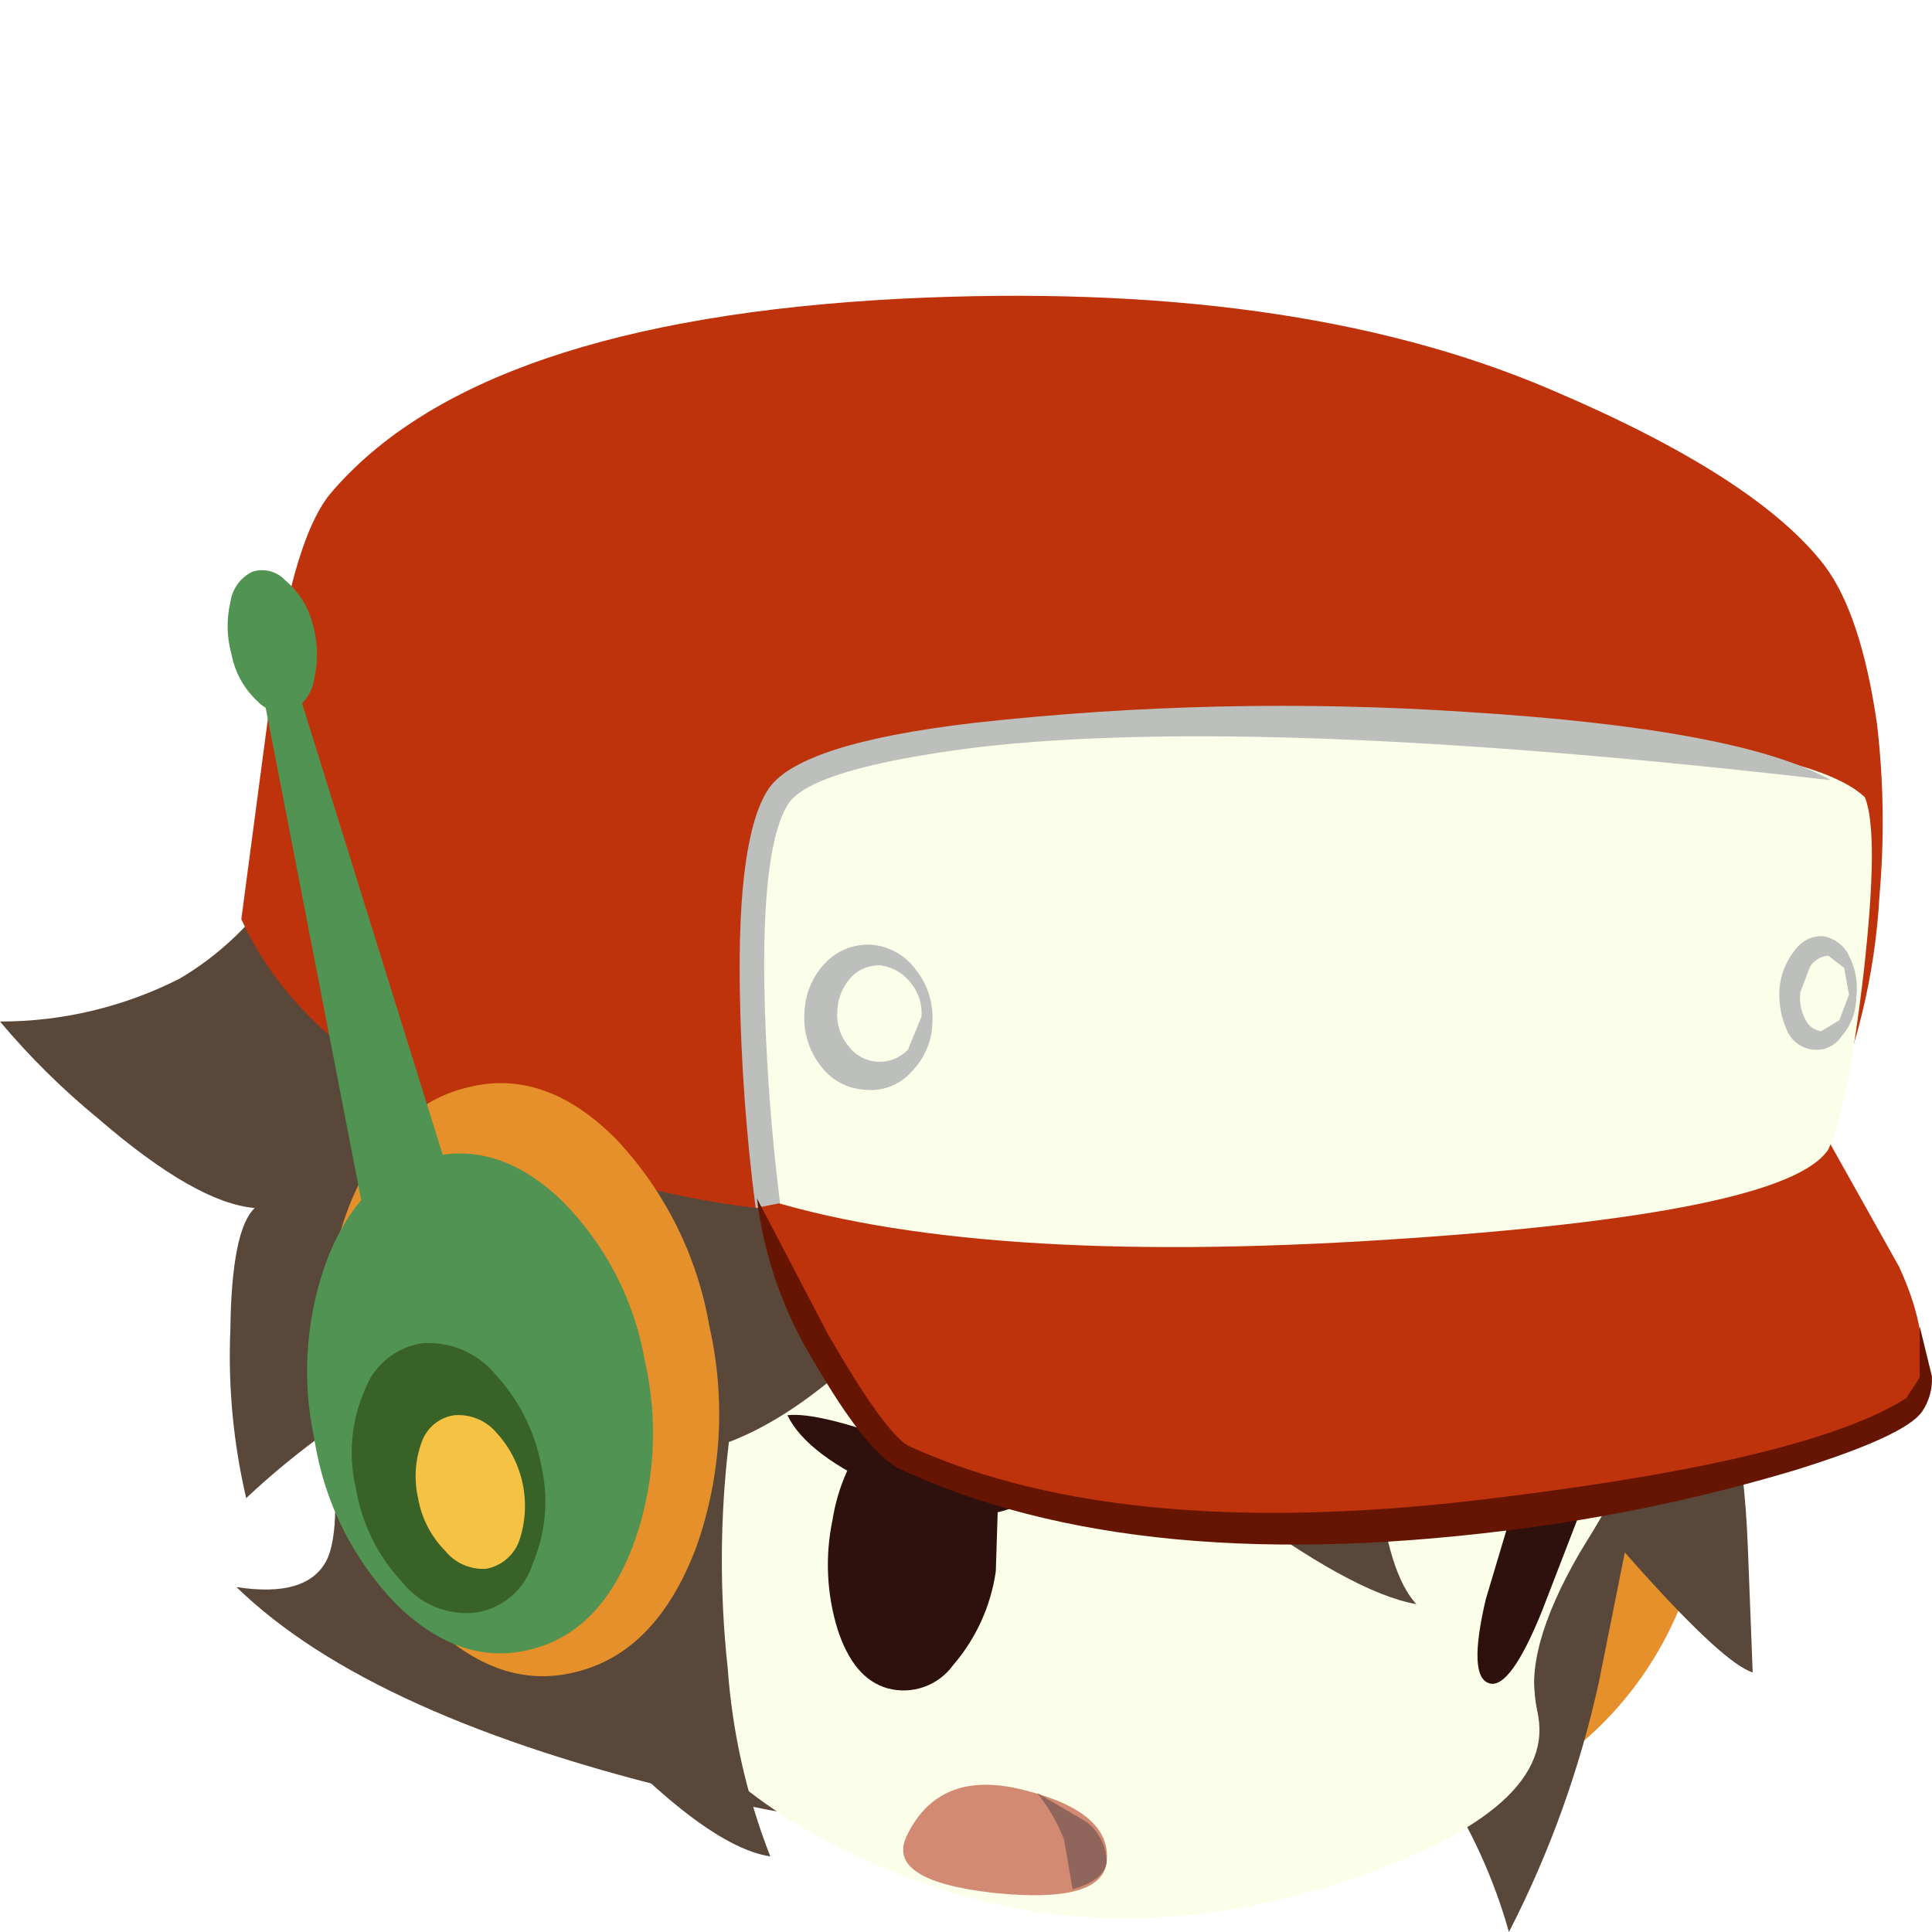
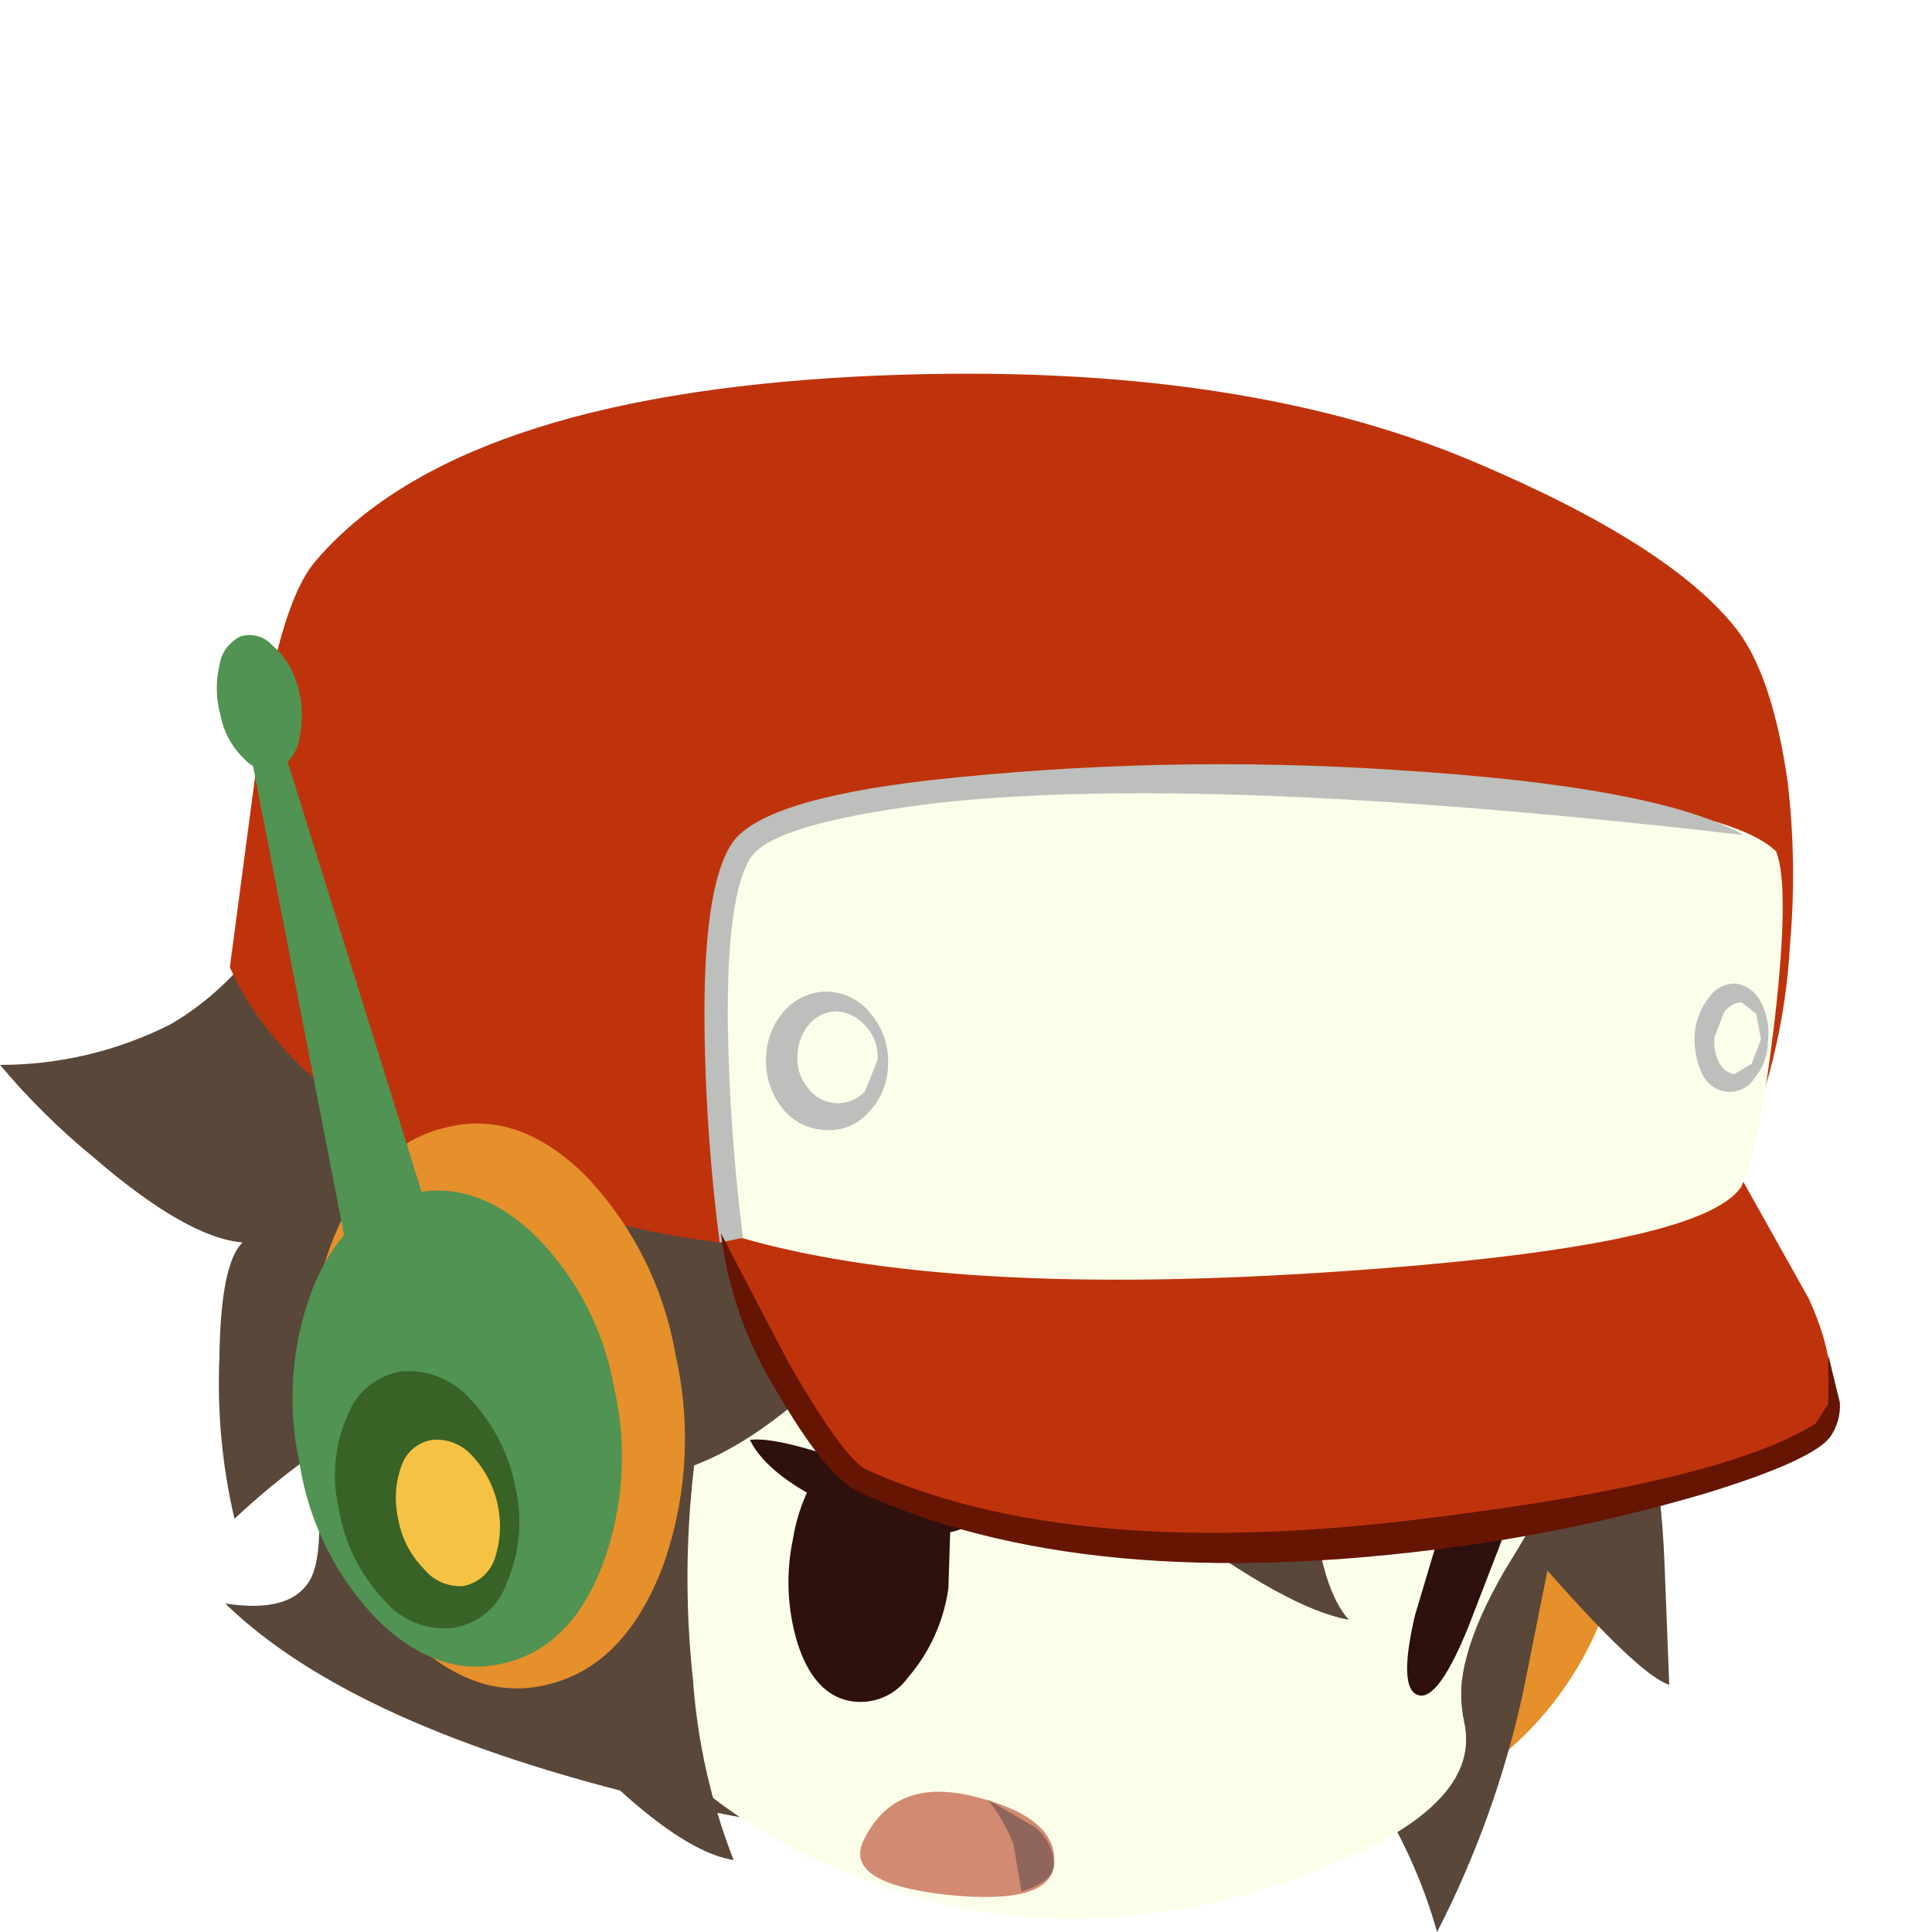
- <svg xmlns="http://www.w3.org/2000/svg" xmlns:xlink="http://www.w3.org/1999/xlink" id="Layer_1" data-name="Layer 1" viewBox="0 0 100 100">
+ <svg xmlns="http://www.w3.org/2000/svg" xmlns:xlink="http://www.w3.org/1999/xlink" id="Layer_1" data-name="Layer 1" viewBox="0 0 105 105">
  <defs>
-     <radialGradient id="radial-gradient" cx="-288.562" cy="843.865" r="1033.625" gradientTransform="matrix(-0.009, 0, 0, 0.009, -375.7626, -75.75731)" gradientUnits="userSpaceOnUse">
+     <radialGradient id="radial-gradient" cx="-288.562" cy="-70.865" r="1033.625" gradientTransform="translate(-1013.451 -399.7973) rotate(180) scale(0.009)" gradientUnits="userSpaceOnUse">
      <stop offset="0" stop-color="#fae0c7" />
      <stop offset="1" stop-color="#fbfee9" />
    </radialGradient>
-     <radialGradient id="radial-gradient-2" cx="-288.562" cy="843.865" r="1033.625" gradientTransform="matrix(-0.009, 0, 0, 0.009, -407.0626, -82.15731)" xlink:href="#radial-gradient" />
+     <radialGradient id="radial-gradient-2" cx="-288.562" cy="-70.865" r="1033.625" gradientTransform="translate(-1044.751 -406.1973) rotate(180) scale(0.009)" xlink:href="#radial-gradient" />
  </defs>
-   <path d="M64.286,85.553a18.791,18.791,0,0,1,1.136-12.365,17.537,17.537,0,0,1,7.823-9.085q5.11-2.776,9.526-.505,4.164,2.145,5.426,7.571A18.948,18.948,0,0,1,87.25,82.399a18.367,18.367,0,0,1-7.066,9.085q-4.795,3.217-9.337,1.64-4.921-1.64-6.561-7.571" fill="#e5902a" fill-rule="evenodd" />
-   <path d="M89.584,72.368a49.773,49.773,0,0,1,.883,7.697l.252,6.498q-1.451-.442-5.867-5.362-4.668-5.173-4.479-7.066l9.211-1.766" fill="#594739" fill-rule="evenodd" />
-   <path d="M12.239,82.146q3.659.568,4.668-1.388.631-1.262.379-4.858a16.462,16.462,0,0,1,.189-5.552,4.804,4.804,0,0,1,4.101-3.407L53.624,71.232,85.105,75.333,82.771,87.004A53.202,53.202,0,0,1,78.102,100a27.968,27.968,0,0,0-3.533-7.76q-18.106,5.426-38.61.631Q19.179,88.897,12.239,82.146" fill="#594739" fill-rule="evenodd" />
-   <path d="M33.499,61.769l2.713-7.129L88.953,65.365l-1.451,4.353a100.038,100.038,0,0,1-5.741,10.662q-2.965,5.11-2.208,8.138,1.262,5.11-9.905,8.832-11.608,3.848-22.018.063Q37.095,93.628,32.869,85.931q-3.785-6.94-2.145-16.213a41.21,41.21,0,0,1,2.776-7.949" fill="#fbfee9" fill-rule="evenodd" />
-   <path d="M80.058,82.84h.379a8.544,8.544,0,0,0-.883,5.678q.442,2.019-1.703,4.227a18.027,18.027,0,0,1-5.93,3.785,8.632,8.632,0,0,1-1.136-4.416A9.262,9.262,0,0,1,80.058,82.84" fill-rule="evenodd" fill="url(#radial-gradient)" />
-   <path d="M40.565,74.765a9.274,9.274,0,1,1,0,18.548l-1.009-.063a20.831,20.831,0,0,1-8.138-10.788,8.77,8.77,0,0,1,3.091-5.489A9.195,9.195,0,0,1,40.565,74.765" fill-rule="evenodd" fill="url(#radial-gradient-2)" />
-   <path d="M78.355,77.919l3.911-.883L79.806,83.408q-1.64,4.038-2.713,3.722-1.136-.315-.189-4.353l1.451-4.858" fill="#2e100d" fill-rule="evenodd" />
-   <path d="M5.11,57.921A38.687,38.687,0,0,1,0,52.874a20.465,20.465,0,0,0,9.274-2.208q6.183-3.596,9.274-13.501L53.814,56.154q-.442,4.29-5.993,10.536-5.426,6.183-10.094,7.949A51.464,51.464,0,0,0,37.663,86.31a33.318,33.318,0,0,0,2.208,9.779q-3.722-.568-10.662-8.391-7.76-8.769-8.201-16.15a18.467,18.467,0,0,0-4.038,2.523,41.534,41.534,0,0,0-4.227,3.47,32.244,32.244,0,0,1-.82-8.706q.063-5.173,1.262-6.309-3.028-.252-8.075-4.605" fill="#594739" fill-rule="evenodd" />
-   <path d="M44.729,74.576l6.94,2.776-.126,3.975a9.483,9.483,0,0,1-2.208,4.858,3.167,3.167,0,0,1-3.407,1.199q-1.766-.505-2.587-3.091a11.341,11.341,0,0,1-.252-5.615A9.962,9.962,0,0,1,44.729,74.576" fill="#2e100d" fill-rule="evenodd" />
-   <path d="M52.363,78.046q-2.145.946-6.435-.883-4.164-1.83-5.173-3.911,1.577-.189,5.993,1.451,4.732,1.766,5.615,3.344" fill="#2e100d" fill-rule="evenodd" />
-   <path d="M63.655,77.73q-5.993-4.542-6.498-6.246,12.554.252,13.69,0l.505,5.299q.505,4.668,1.956,6.246-3.28-.568-9.652-5.299" fill="#594739" fill-rule="evenodd" />
-   <path d="M46.748,75.396q-1.64-.946-4.227-5.552a38.393,38.393,0,0,1-4.038-10.473l55.706-1.136,4.101,7.318q1.956,4.227.757,7.129-.694.946-6.435,2.46a111.665,111.665,0,0,1-13.816,2.713Q58.104,80.569,46.748,75.396" fill="#bf330c" fill-rule="evenodd" />
-   <path d="M12.491,47.574l1.388-10.473q1.136-9.022,3.217-11.545,7.571-8.958,29.525-10.094,20.251-1.009,33.563,4.668Q90.909,24.674,94.442,29.279q1.893,2.523,2.713,8.201a43.749,43.749,0,0,1,.126,8.895,33.548,33.548,0,0,1-2.965,12.05q-1.262,2.587-21.134,4.164Q52.867,64.229,39.114,62.526a47.935,47.935,0,0,1-14.51-4.164q-9.148-4.227-12.113-10.788" fill="#bf330c" fill-rule="evenodd" />
-   <path d="M96.524,41.266q.757,1.83-.063,9.085-.82,7.003-1.83,9.148-2.208,3.344-22.838,4.668-21.513,1.388-32.742-2.271a74.227,74.227,0,0,1-.442-11.166q.189-7.129,1.703-9.463,2.713-4.227,27.822-3.911,24.73.379,28.389,3.911" fill="#fbfee9" fill-rule="evenodd" />
-   <path d="M75.894,36.849q14.195.883,18.863,3.533Q65.296,36.976,50.596,38.679q-8.517,1.072-9.779,2.902-1.325,2.019-1.262,9.085a107.394,107.394,0,0,0,.82,11.608l-1.262.252a99.842,99.842,0,0,1-.82-11.293q-.126-7.886,1.451-10.346,1.514-2.397,10.662-3.47a144.543,144.543,0,0,1,25.487-.568" fill="#bcbfbb" fill-rule="evenodd" />
-   <path d="M48.262,52.874a3.725,3.725,0,0,1-1.072,2.587,2.805,2.805,0,0,1-2.397.946,3.061,3.061,0,0,1-2.334-1.262,4.012,4.012,0,0,1-.82-2.713,3.888,3.888,0,0,1,1.072-2.587,3.064,3.064,0,0,1,2.397-.946,3.134,3.134,0,0,1,2.271,1.262,3.981,3.981,0,0,1,.883,2.713" fill="#bcbfbb" fill-rule="evenodd" />
-   <path d="M47.694,52.621l-.694,1.703a2.014,2.014,0,0,1-3.091-.189,2.519,2.519,0,0,1-.568-1.83,2.703,2.703,0,0,1,.694-1.703,1.961,1.961,0,0,1,1.577-.631,2.368,2.368,0,0,1,1.514.883,2.425,2.425,0,0,1,.568,1.766" fill="#fbfee9" fill-rule="evenodd" />
-   <path d="M96.082,51.612a3.113,3.113,0,0,1-.757,2.019,1.554,1.554,0,0,1-1.514.694,1.654,1.654,0,0,1-1.325-1.009,4.447,4.447,0,0,1-.379-2.145,3.631,3.631,0,0,1,.82-2.019,1.673,1.673,0,0,1,1.451-.694,1.841,1.841,0,0,1,1.325,1.009,3.646,3.646,0,0,1,.379,2.145" fill="#bcbfbb" fill-rule="evenodd" />
-   <path d="M95.704,51.486,95.199,52.811l-.946.568a1.098,1.098,0,0,1-.82-.631,2.426,2.426,0,0,1-.252-1.388l.505-1.325a1.225,1.225,0,0,1,.946-.568l.82.631.252,1.388" fill="#fbfee9" fill-rule="evenodd" />
-   <path d="M42.836,69.024q2.902,5.047,4.164,5.804Q58.293,80.001,77.85,77.478,93.685,75.522,98.669,72.368l.694-1.073V68.646l.631,2.587a2.958,2.958,0,0,1-.505,1.83q-.883,1.262-6.561,3.028a90.659,90.659,0,0,1-13.69,2.965Q58.861,81.831,46.432,75.964q-1.703-1.009-4.227-5.362a21.11,21.11,0,0,1-3.028-8.58L42.836,69.024" fill="#661503" fill-rule="evenodd" />
-   <path d="M57.283,96.341q-.189,2.208-5.804,1.64-5.678-.631-4.542-2.965,1.703-3.533,6.183-2.334,4.416,1.136,4.164,3.659" fill="#d28a72" fill-rule="evenodd" />
-   <path d="M24.226,56.28Q28.2,55.271,31.859,58.93a18.689,18.689,0,0,1,4.858,9.715,20.601,20.601,0,0,1-.694,11.482q-2.019,5.299-6.056,6.372-4.101,1.136-7.886-2.65a18.526,18.526,0,0,1-4.921-10.157,20.055,20.055,0,0,1,.946-11.356q2.082-5.11,6.119-6.056" fill="#e5902a" fill-rule="evenodd" />
-   <path d="M13.059,33.064l1.262-.883L24.478,64.797l-4.479,4.038-6.94-35.771" fill="#509352" fill-rule="evenodd" />
-   <path d="M11.987,33.884a5.419,5.419,0,0,1-.063-2.713,2.057,2.057,0,0,1,1.136-1.577,1.631,1.631,0,0,1,1.703.442,4.344,4.344,0,0,1,1.388,2.145,5.708,5.708,0,0,1,.126,2.902A2.305,2.305,0,0,1,15.141,36.786a1.793,1.793,0,0,1-1.83-.505,4.433,4.433,0,0,1-1.325-2.397" fill="#509352" fill-rule="evenodd" />
-   <path d="M16.277,74.513a16.582,16.582,0,0,1,.757-9.589q1.766-4.227,5.299-5.047t6.75,2.271A15.47,15.47,0,0,1,33.373,70.412a16.851,16.851,0,0,1-.631,9.652q-1.703,4.416-5.236,5.299-3.596.946-6.94-2.271a15.726,15.726,0,0,1-4.29-8.58" fill="#509352" fill-rule="evenodd" />
-   <path d="M18.422,77.036a8.016,8.016,0,0,1,.442-5.047,3.769,3.769,0,0,1,2.965-2.46,4.487,4.487,0,0,1,3.785,1.577,9.564,9.564,0,0,1,2.397,4.732,8.246,8.246,0,0,1-.442,5.11,3.663,3.663,0,0,1-2.965,2.523,4.262,4.262,0,0,1-3.785-1.577,9.324,9.324,0,0,1-2.397-4.858" fill="#396226" fill-rule="evenodd" />
-   <path d="M21.639,77.541a5.107,5.107,0,0,1,.189-2.902,2.097,2.097,0,0,1,1.703-1.388,2.577,2.577,0,0,1,2.145.883,5.602,5.602,0,0,1,1.199,5.615,2.255,2.255,0,0,1-1.703,1.451,2.525,2.525,0,0,1-2.145-.946A5.092,5.092,0,0,1,21.639,77.541" fill="#f6c244" fill-rule="evenodd" />
-   <path d="M53.687,92.808l2.587,1.514a2.73,2.73,0,0,1,1.009,2.019q-.063.946-1.766,1.451l-.442-2.587A9.442,9.442,0,0,0,53.687,92.808" fill="#90655b" fill-rule="evenodd" />
+   <path d="M64.286,90.553a18.791,18.791,0,0,1,1.136-12.365,17.537,17.537,0,0,1,7.823-9.085q5.11-2.776,9.526-.505,4.164,2.145,5.426,7.571A18.948,18.948,0,0,1,87.25,87.399a18.367,18.367,0,0,1-7.066,9.085q-4.795,3.217-9.337,1.64-4.921-1.64-6.561-7.571" fill="#e5902a" fill-rule="evenodd" />
+   <path d="M89.584,77.368a49.774,49.774,0,0,1,.883,7.697l.252,6.498q-1.451-.442-5.867-5.362-4.669-5.173-4.479-7.066l9.211-1.766" fill="#594739" fill-rule="evenodd" />
+   <path d="M12.239,87.146q3.659.568,4.668-1.388.631-1.262.379-4.858a16.462,16.462,0,0,1,.189-5.552A4.804,4.804,0,0,1,21.576,71.942l32.048,4.29L85.105,80.333,82.771,92.004A53.201,53.201,0,0,1,78.102,105a27.968,27.968,0,0,0-3.533-7.76q-18.106,5.426-38.609.631Q19.179,93.897,12.239,87.146" fill="#594739" fill-rule="evenodd" />
+   <path d="M33.499,66.769l2.713-7.129L88.953,70.365l-1.451,4.353a100.036,100.036,0,0,1-5.741,10.662q-2.965,5.11-2.208,8.138,1.262,5.11-9.905,8.832-11.608,3.848-22.018.063Q37.095,98.628,32.869,90.931q-3.785-6.94-2.145-16.213a41.21,41.21,0,0,1,2.776-7.949" fill="#fbfee9" fill-rule="evenodd" />
+   <path d="M80.058,87.84h.379a8.544,8.544,0,0,0-.883,5.678q.442,2.019-1.703,4.227a18.027,18.027,0,0,1-5.93,3.785,8.632,8.632,0,0,1-1.136-4.416,9.262,9.262,0,0,1,9.25-9.274q.012,0,.024,0" fill-rule="evenodd" fill="url(#radial-gradient)" />
+   <path d="M40.565,79.765a9.274,9.274,0,0,1,0,18.548l-1.009-.063a20.831,20.831,0,0,1-8.138-10.788A8.77,8.77,0,0,1,34.509,81.973a9.195,9.195,0,0,1,6.056-2.208" fill-rule="evenodd" fill="url(#radial-gradient-2)" />
+   <path d="M78.355,82.919l3.911-.883L79.806,88.408q-1.64,4.038-2.713,3.722-1.136-.315-.189-4.353l1.451-4.858" fill="#2e100d" fill-rule="evenodd" />
+   <path d="M5.11,62.921A38.687,38.687,0,0,1,0,57.874a20.465,20.465,0,0,0,9.274-2.208q6.183-3.596,9.274-13.501L53.814,61.154q-.442,4.29-5.993,10.536-5.426,6.183-10.094,7.949A51.464,51.464,0,0,0,37.663,91.31a33.318,33.318,0,0,0,2.208,9.779q-3.722-.568-10.662-8.391-7.76-8.769-8.201-16.15a18.466,18.466,0,0,0-4.038,2.523,41.532,41.532,0,0,0-4.227,3.47,32.245,32.245,0,0,1-.82-8.706q.063-5.173,1.262-6.309-3.028-.252-8.075-4.605" fill="#594739" fill-rule="evenodd" />
+   <path d="M44.729,79.576l6.94,2.776-.126,3.975a9.483,9.483,0,0,1-2.208,4.858,3.167,3.167,0,0,1-3.407,1.199q-1.766-.505-2.587-3.091a11.341,11.341,0,0,1-.252-5.615,9.962,9.962,0,0,1,1.64-4.101" fill="#2e100d" fill-rule="evenodd" />
+   <path d="M52.363,83.046q-2.145.946-6.435-.883-4.164-1.83-5.173-3.911,1.577-.189,5.993,1.451,4.732,1.766,5.615,3.344" fill="#2e100d" fill-rule="evenodd" />
+   <path d="M63.655,82.73q-5.993-4.542-6.498-6.246,12.554.252,13.69,0l.505,5.299q.505,4.668,1.956,6.246-3.28-.568-9.652-5.299" fill="#594739" fill-rule="evenodd" />
+   <path d="M46.748,80.396q-1.64-.946-4.227-5.552a38.393,38.393,0,0,1-4.038-10.473l55.706-1.136,4.101,7.318q1.956,4.227.757,7.129-.694.946-6.435,2.46a111.664,111.664,0,0,1-13.816,2.713q-20.693,2.713-32.048-2.46" fill="#bf330c" fill-rule="evenodd" />
+   <path d="M12.491,52.574l1.388-10.473q1.136-9.022,3.217-11.545,7.571-8.958,29.525-10.094,20.251-1.009,33.563,4.668Q90.909,29.674,94.442,34.279q1.893,2.523,2.713,8.201a43.749,43.749,0,0,1,.126,8.895,33.548,33.548,0,0,1-2.965,12.05q-1.262,2.587-21.134,4.164Q52.867,69.229,39.114,67.526a47.934,47.934,0,0,1-14.51-4.164q-9.148-4.227-12.113-10.788" fill="#bf330c" fill-rule="evenodd" />
+   <path d="M96.524,46.266q.757,1.83-.063,9.085-.82,7.003-1.83,9.148-2.208,3.344-22.838,4.668-21.513,1.388-32.742-2.271a74.226,74.226,0,0,1-.442-11.166q.189-7.129,1.703-9.463,2.713-4.227,27.822-3.911,24.73.379,28.389,3.911" fill="#fbfee9" fill-rule="evenodd" />
+   <path d="M75.894,41.849q14.195.883,18.863,3.533Q65.296,41.976,50.596,43.679q-8.517,1.072-9.779,2.902-1.325,2.019-1.262,9.085a107.393,107.393,0,0,0,.82,11.608l-1.262.252A99.844,99.844,0,0,1,38.294,56.233q-.126-7.886,1.451-10.346,1.514-2.397,10.662-3.47a144.542,144.542,0,0,1,25.487-.568" fill="#bcbfbb" fill-rule="evenodd" />
+   <path d="M48.262,57.874a3.725,3.725,0,0,1-1.072,2.587,2.805,2.805,0,0,1-2.397.946,3.061,3.061,0,0,1-2.334-1.262,4.012,4.012,0,0,1-.82-2.713,3.888,3.888,0,0,1,1.072-2.587,3.064,3.064,0,0,1,2.397-.946,3.134,3.134,0,0,1,2.271,1.262,3.981,3.981,0,0,1,.883,2.713" fill="#bcbfbb" fill-rule="evenodd" />
+   <path d="M47.694,57.621l-.694,1.703a2.014,2.014,0,0,1-3.091-.189,2.519,2.519,0,0,1-.568-1.83,2.703,2.703,0,0,1,.694-1.703,1.961,1.961,0,0,1,1.577-.631,2.368,2.368,0,0,1,1.514.883,2.425,2.425,0,0,1,.568,1.766" fill="#fbfee9" fill-rule="evenodd" />
+   <path d="M96.082,56.612a3.113,3.113,0,0,1-.757,2.019,1.554,1.554,0,0,1-1.514.694,1.654,1.654,0,0,1-1.325-1.009,4.447,4.447,0,0,1-.379-2.145,3.631,3.631,0,0,1,.82-2.019,1.673,1.673,0,0,1,1.451-.694,1.841,1.841,0,0,1,1.325,1.009,3.646,3.646,0,0,1,.379,2.145" fill="#bcbfbb" fill-rule="evenodd" />
+   <path d="M95.704,56.486,95.199,57.811l-.946.568a1.098,1.098,0,0,1-.82-.631,2.426,2.426,0,0,1-.252-1.388l.505-1.325a1.225,1.225,0,0,1,.946-.568l.82.631.252,1.388" fill="#fbfee9" fill-rule="evenodd" />
+   <path d="M42.836,74.024q2.902,5.047,4.164,5.804Q58.293,85.001,77.85,82.478,93.685,80.522,98.669,77.368l.694-1.073V73.646l.631,2.587a2.958,2.958,0,0,1-.505,1.83q-.883,1.262-6.561,3.028a90.659,90.659,0,0,1-13.69,2.965q-20.377,2.776-32.805-3.091-1.703-1.009-4.227-5.362a21.11,21.11,0,0,1-3.028-8.58L42.836,74.024" fill="#661503" fill-rule="evenodd" />
+   <path d="M57.283,101.341q-.189,2.208-5.804,1.64-5.678-.631-4.542-2.965,1.703-3.533,6.183-2.334,4.416,1.136,4.164,3.659" fill="#d28a72" fill-rule="evenodd" />
+   <path d="M24.226,61.28Q28.2,60.271,31.859,63.93a18.689,18.689,0,0,1,4.858,9.715,20.601,20.601,0,0,1-.694,11.482q-2.019,5.299-6.056,6.372-4.101,1.136-7.886-2.65a18.526,18.526,0,0,1-4.921-10.157,20.055,20.055,0,0,1,.946-11.356q2.082-5.11,6.119-6.056" fill="#e5902a" fill-rule="evenodd" />
+   <path d="M13.059,38.064l1.262-.883L24.478,69.797l-4.479,4.038-6.94-35.771" fill="#509352" fill-rule="evenodd" />
+   <path d="M11.987,38.884a5.419,5.419,0,0,1-.063-2.713,2.057,2.057,0,0,1,1.136-1.577,1.631,1.631,0,0,1,1.703.442,4.344,4.344,0,0,1,1.388,2.145,5.708,5.708,0,0,1,.126,2.902A2.305,2.305,0,0,1,15.141,41.786a1.793,1.793,0,0,1-1.83-.505,4.433,4.433,0,0,1-1.325-2.397" fill="#509352" fill-rule="evenodd" />
+   <path d="M16.277,79.513a16.582,16.582,0,0,1,.757-9.589q1.766-4.227,5.299-5.047T29.083,67.147a15.47,15.47,0,0,1,4.29,8.264,16.85,16.85,0,0,1-.631,9.652q-1.703,4.416-5.236,5.299-3.596.946-6.94-2.271a15.726,15.726,0,0,1-4.29-8.58" fill="#509352" fill-rule="evenodd" />
+   <path d="M18.422,82.036a8.016,8.016,0,0,1,.442-5.047,3.769,3.769,0,0,1,2.965-2.46,4.487,4.487,0,0,1,3.785,1.577,9.564,9.564,0,0,1,2.397,4.732,8.246,8.246,0,0,1-.442,5.11,3.663,3.663,0,0,1-2.965,2.523,4.262,4.262,0,0,1-3.785-1.577,9.324,9.324,0,0,1-2.397-4.858" fill="#396226" fill-rule="evenodd" />
+   <path d="M21.639,82.541a5.107,5.107,0,0,1,.189-2.902,2.096,2.096,0,0,1,1.703-1.388,2.577,2.577,0,0,1,2.145.883,5.602,5.602,0,0,1,1.199,5.615,2.255,2.255,0,0,1-1.703,1.451,2.525,2.525,0,0,1-2.145-.946A5.092,5.092,0,0,1,21.639,82.541" fill="#f6c244" fill-rule="evenodd" />
+   <path d="M53.687,97.808,56.274,99.322a2.729,2.729,0,0,1,1.009,2.019q-.063.946-1.766,1.451l-.442-2.587a9.442,9.442,0,0,0-1.388-2.397" fill="#90655b" fill-rule="evenodd" />
</svg>
